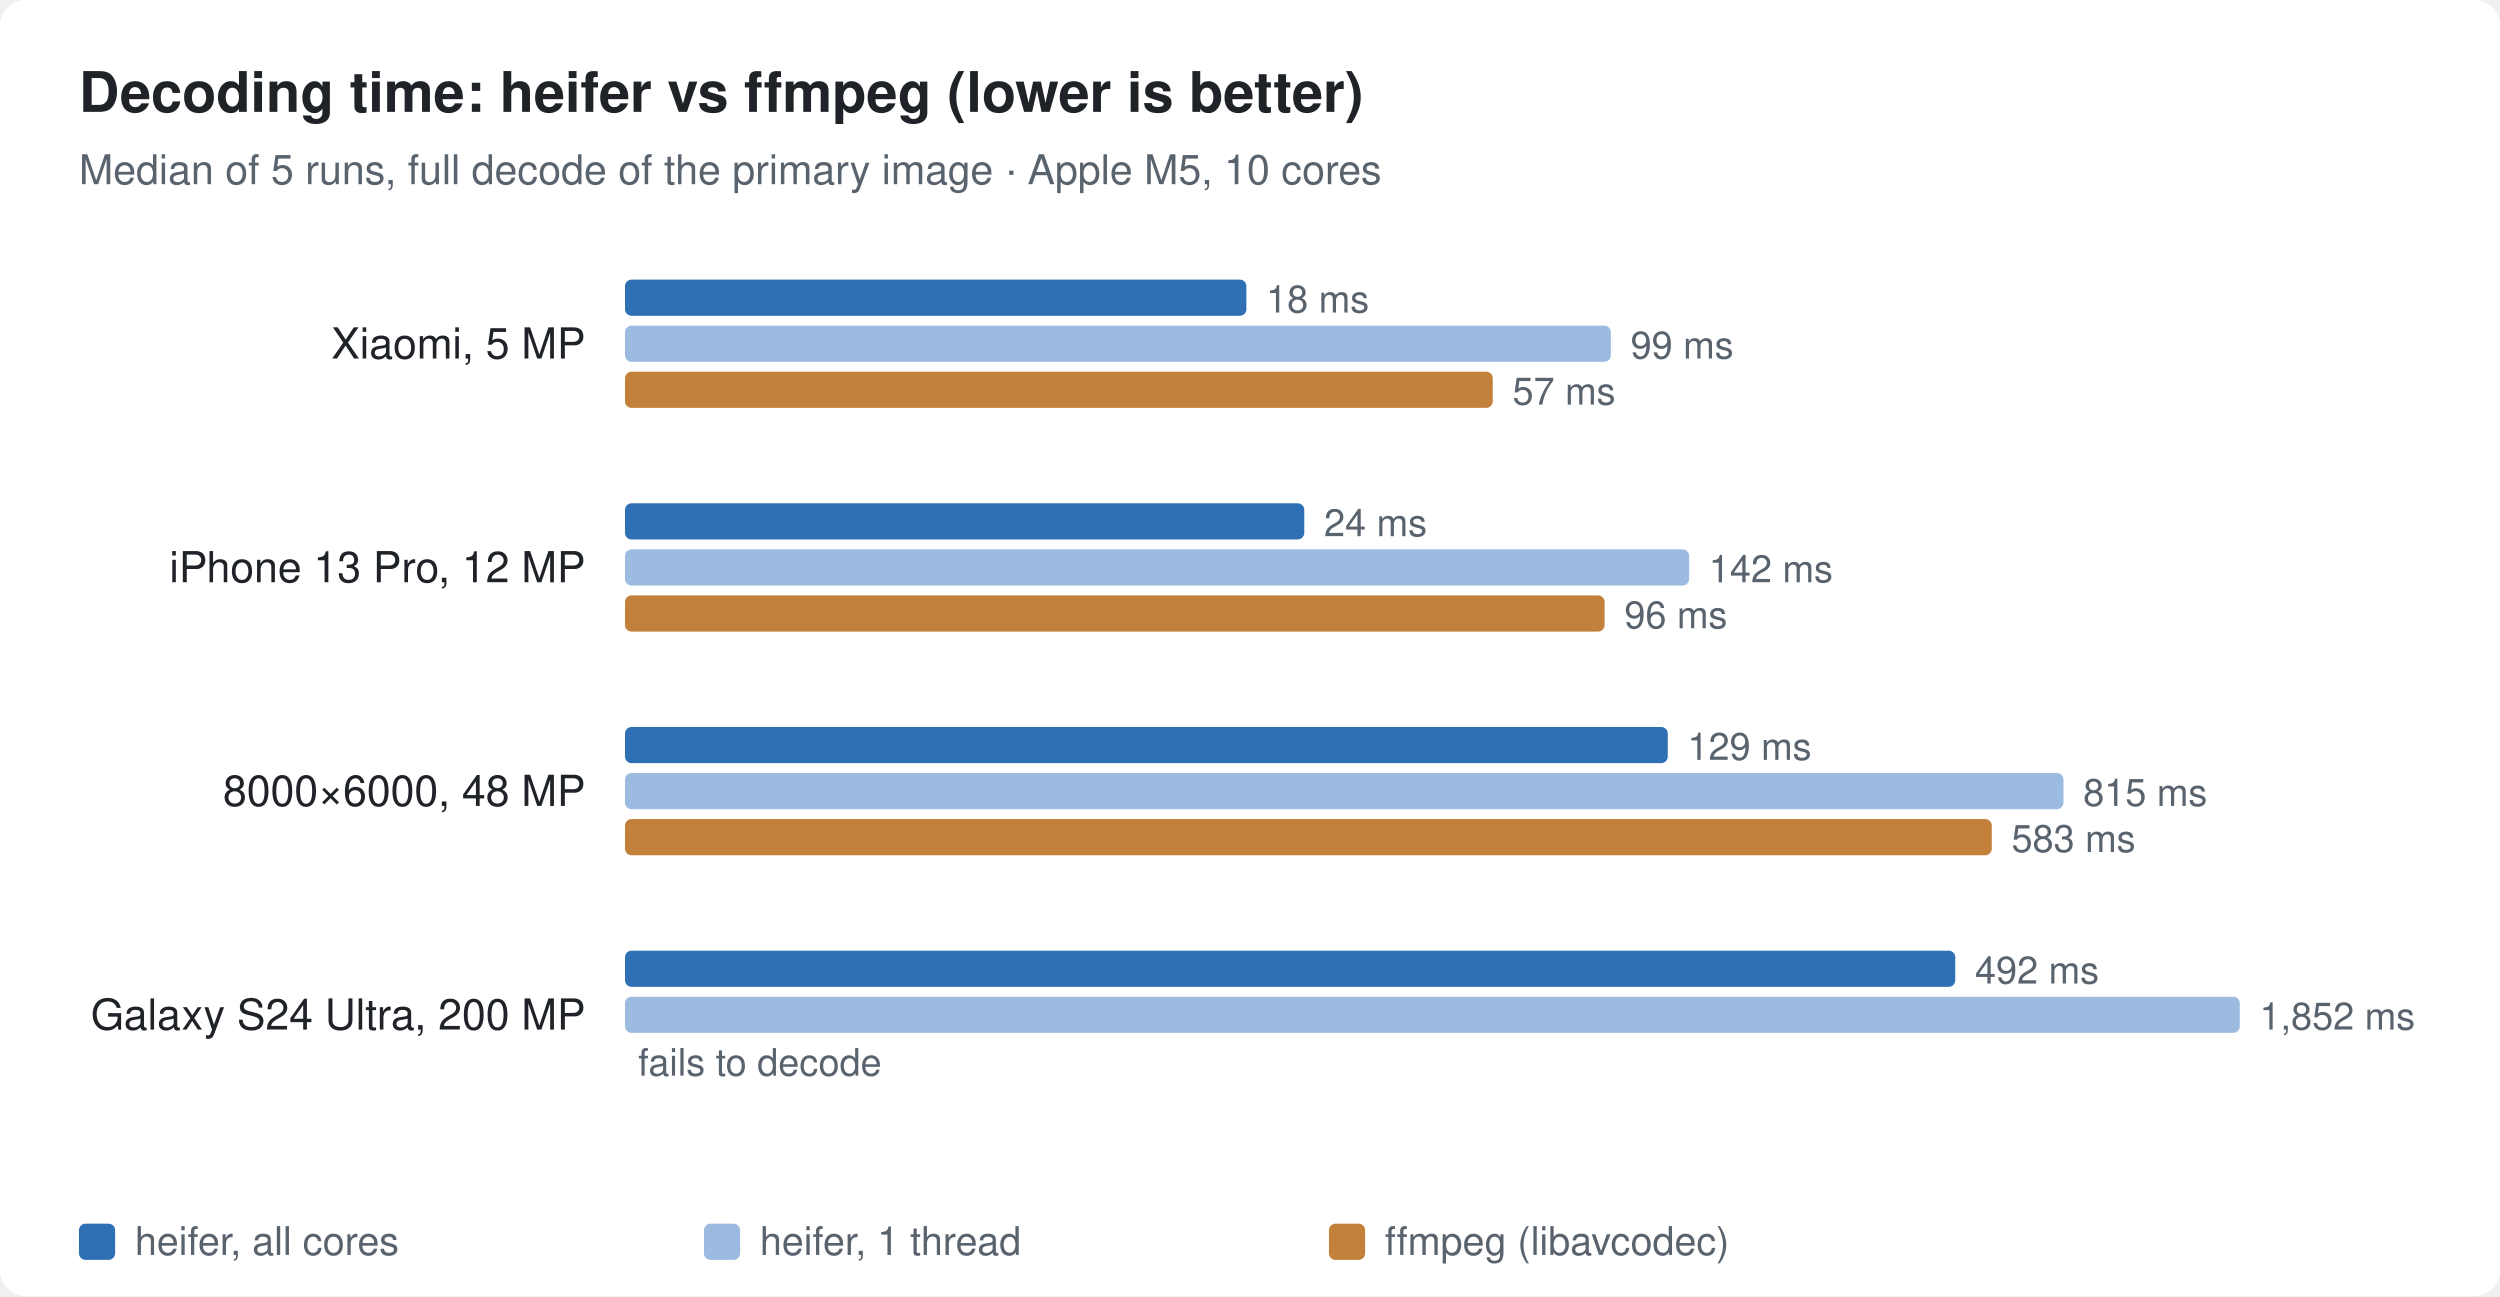
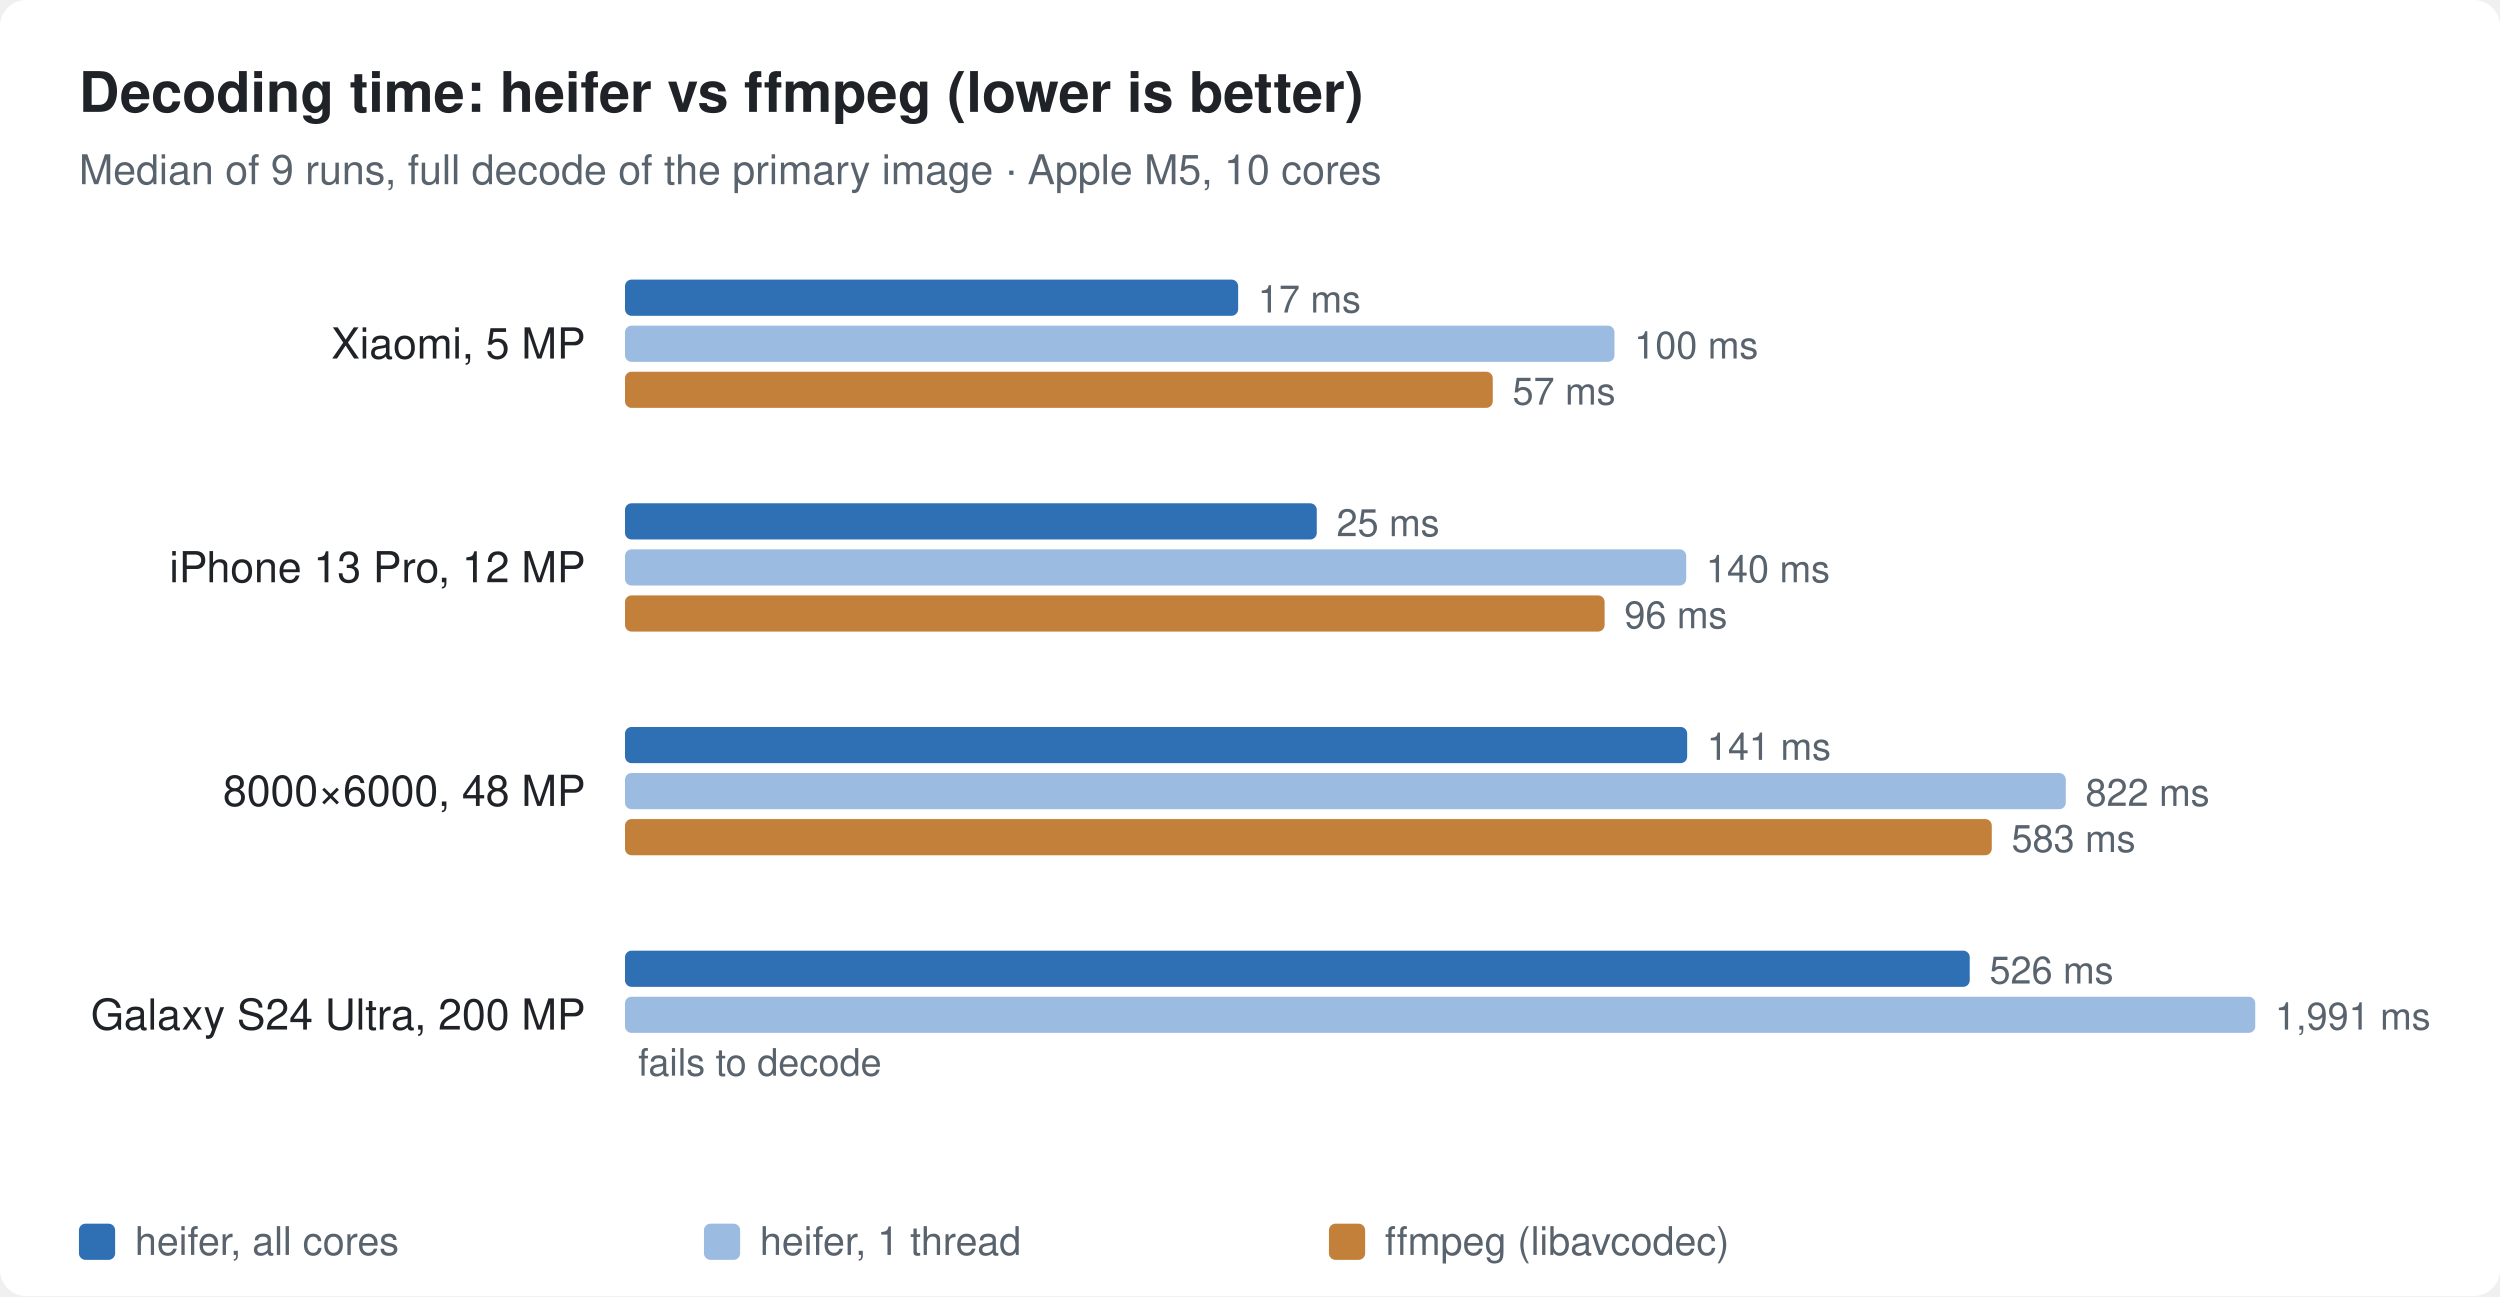
<svg xmlns="http://www.w3.org/2000/svg" width="760" height="394" viewBox="0 0 760 394" font-family="-apple-system,BlinkMacSystemFont,Segoe UI,Helvetica,Arial,sans-serif">
  <rect width="100%" height="100%" rx="8" fill="#ffffff" />
  <text x="24" y="34" font-size="17" font-weight="600" fill="#1f2328">Decoding time: heifer vs ffmpeg (lower is better)</text>
-   <text x="24" y="56" font-size="12.5" fill="#59636e">Median of 5 runs, full decode of the primary image · Apple M5, 10 cores</text>
+   <text x="24" y="56" font-size="12.5" fill="#59636e">Median of 9 runs, full decode of the primary image · Apple M5, 10 cores</text>
  <rect x="24" y="372" width="11" height="11" rx="2" fill="#2f6fb3" />
  <text x="41" y="381.5" font-size="12" fill="#59636e">heifer, all cores</text>
  <rect x="214" y="372" width="11" height="11" rx="2" fill="#9cbbe0" />
  <text x="231" y="381.5" font-size="12" fill="#59636e">heifer, 1 thread</text>
  <rect x="404" y="372" width="11" height="11" rx="2" fill="#c2803a" />
  <text x="421" y="381.5" font-size="12" fill="#59636e">ffmpeg (libavcodec)</text>
  <text x="178" y="109.0" font-size="13" text-anchor="end" fill="#1f2328">Xiaomi, 5 MP</text>
-   <rect x="190" y="85" width="188.9" height="11" rx="2" fill="#2f6fb3" />
-   <text x="384.9" y="95" font-size="11.5" fill="#59636e">18 ms</text>
-   <rect x="190" y="99" width="299.7" height="11" rx="2" fill="#9cbbe0" />
-   <text x="495.7" y="109" font-size="11.5" fill="#59636e">99 ms</text>
+   <rect x="190" y="85" width="186.4" height="11" rx="2" fill="#2f6fb3" />
+   <text x="382.4" y="95" font-size="11.5" fill="#59636e">17 ms</text>
+   <rect x="190" y="99" width="300.8" height="11" rx="2" fill="#9cbbe0" />
+   <text x="496.8" y="109" font-size="11.5" fill="#59636e">100 ms</text>
  <rect x="190" y="113" width="263.8" height="11" rx="2" fill="#c2803a" />
  <text x="459.8" y="123" font-size="11.5" fill="#59636e">57 ms</text>
  <text x="178" y="177.0" font-size="13" text-anchor="end" fill="#1f2328">iPhone 13 Pro, 12 MP</text>
-   <rect x="190" y="153" width="206.5" height="11" rx="2" fill="#2f6fb3" />
-   <text x="402.5" y="163" font-size="11.5" fill="#59636e">24 ms</text>
-   <rect x="190" y="167" width="323.5" height="11" rx="2" fill="#9cbbe0" />
-   <text x="519.5" y="177" font-size="11.5" fill="#59636e">142 ms</text>
+   <rect x="190" y="153" width="210.3" height="11" rx="2" fill="#2f6fb3" />
+   <text x="406.3" y="163" font-size="11.5" fill="#59636e">25 ms</text>
+   <rect x="190" y="167" width="322.6" height="11" rx="2" fill="#9cbbe0" />
+   <text x="518.6" y="177" font-size="11.5" fill="#59636e">140 ms</text>
  <rect x="190" y="181" width="297.8" height="11" rx="2" fill="#c2803a" />
  <text x="493.8" y="191" font-size="11.5" fill="#59636e">96 ms</text>
  <text x="178" y="245.0" font-size="13" text-anchor="end" fill="#1f2328">8000×6000, 48 MP</text>
-   <rect x="190" y="221" width="317.0" height="11" rx="2" fill="#2f6fb3" />
-   <text x="513.0" y="231" font-size="11.5" fill="#59636e">129 ms</text>
-   <rect x="190" y="235" width="437.3" height="11" rx="2" fill="#9cbbe0" />
-   <text x="633.3" y="245" font-size="11.5" fill="#59636e">815 ms</text>
+   <rect x="190" y="221" width="322.9" height="11" rx="2" fill="#2f6fb3" />
+   <text x="518.9" y="231" font-size="11.5" fill="#59636e">141 ms</text>
+   <rect x="190" y="235" width="438.0" height="11" rx="2" fill="#9cbbe0" />
+   <text x="634.0" y="245" font-size="11.5" fill="#59636e">822 ms</text>
  <rect x="190" y="249" width="415.5" height="11" rx="2" fill="#c2803a" />
  <text x="611.5" y="259" font-size="11.5" fill="#59636e">583 ms</text>
  <text x="178" y="313.0" font-size="13" text-anchor="end" fill="#1f2328">Galaxy S24 Ultra, 200 MP</text>
-   <rect x="190" y="289" width="404.4" height="11" rx="2" fill="#2f6fb3" />
-   <text x="600.4" y="299" font-size="11.5" fill="#59636e">492 ms</text>
-   <rect x="190" y="303" width="490.9" height="11" rx="2" fill="#9cbbe0" />
-   <text x="686.9" y="313" font-size="11.5" fill="#59636e">1,852 ms</text>
+   <rect x="190" y="289" width="408.8" height="11" rx="2" fill="#2f6fb3" />
+   <text x="604.8" y="299" font-size="11.5" fill="#59636e">526 ms</text>
+   <rect x="190" y="303" width="495.6" height="11" rx="2" fill="#9cbbe0" />
+   <text x="691.6" y="313" font-size="11.5" fill="#59636e">1,991 ms</text>
  <text x="194" y="327" font-size="11.5" fill="#59636e">fails to decode</text>
</svg>
